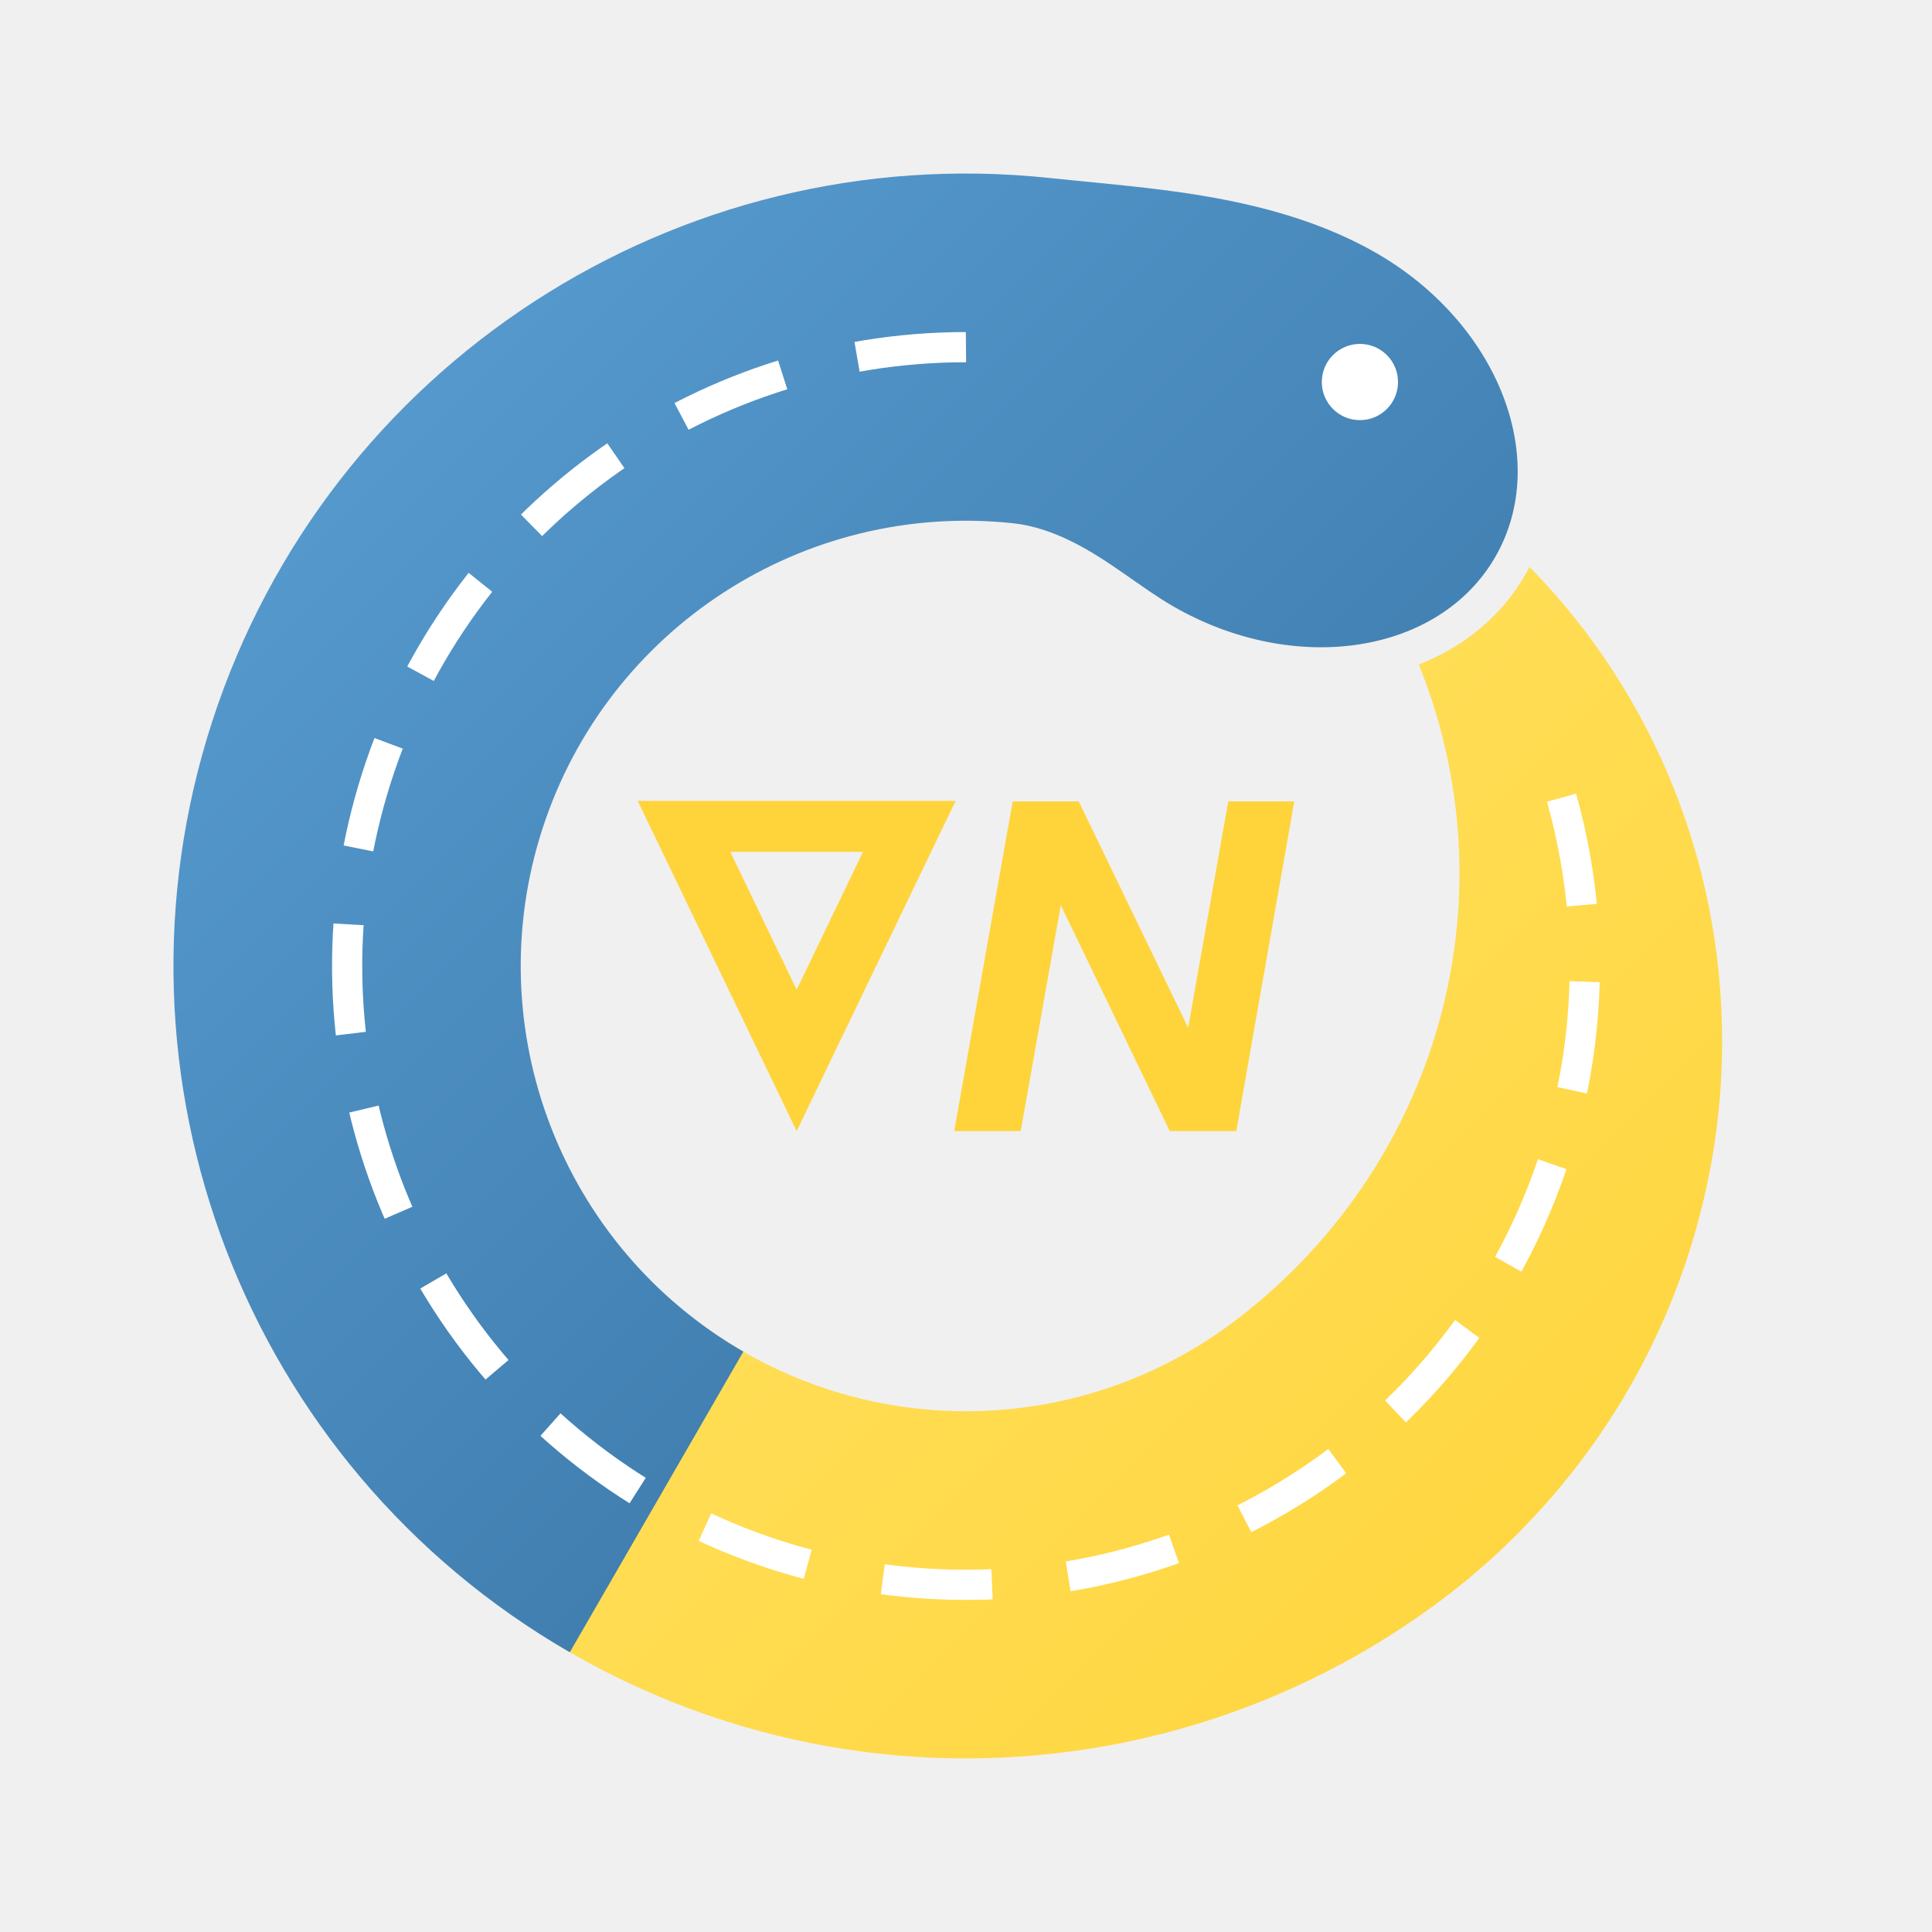
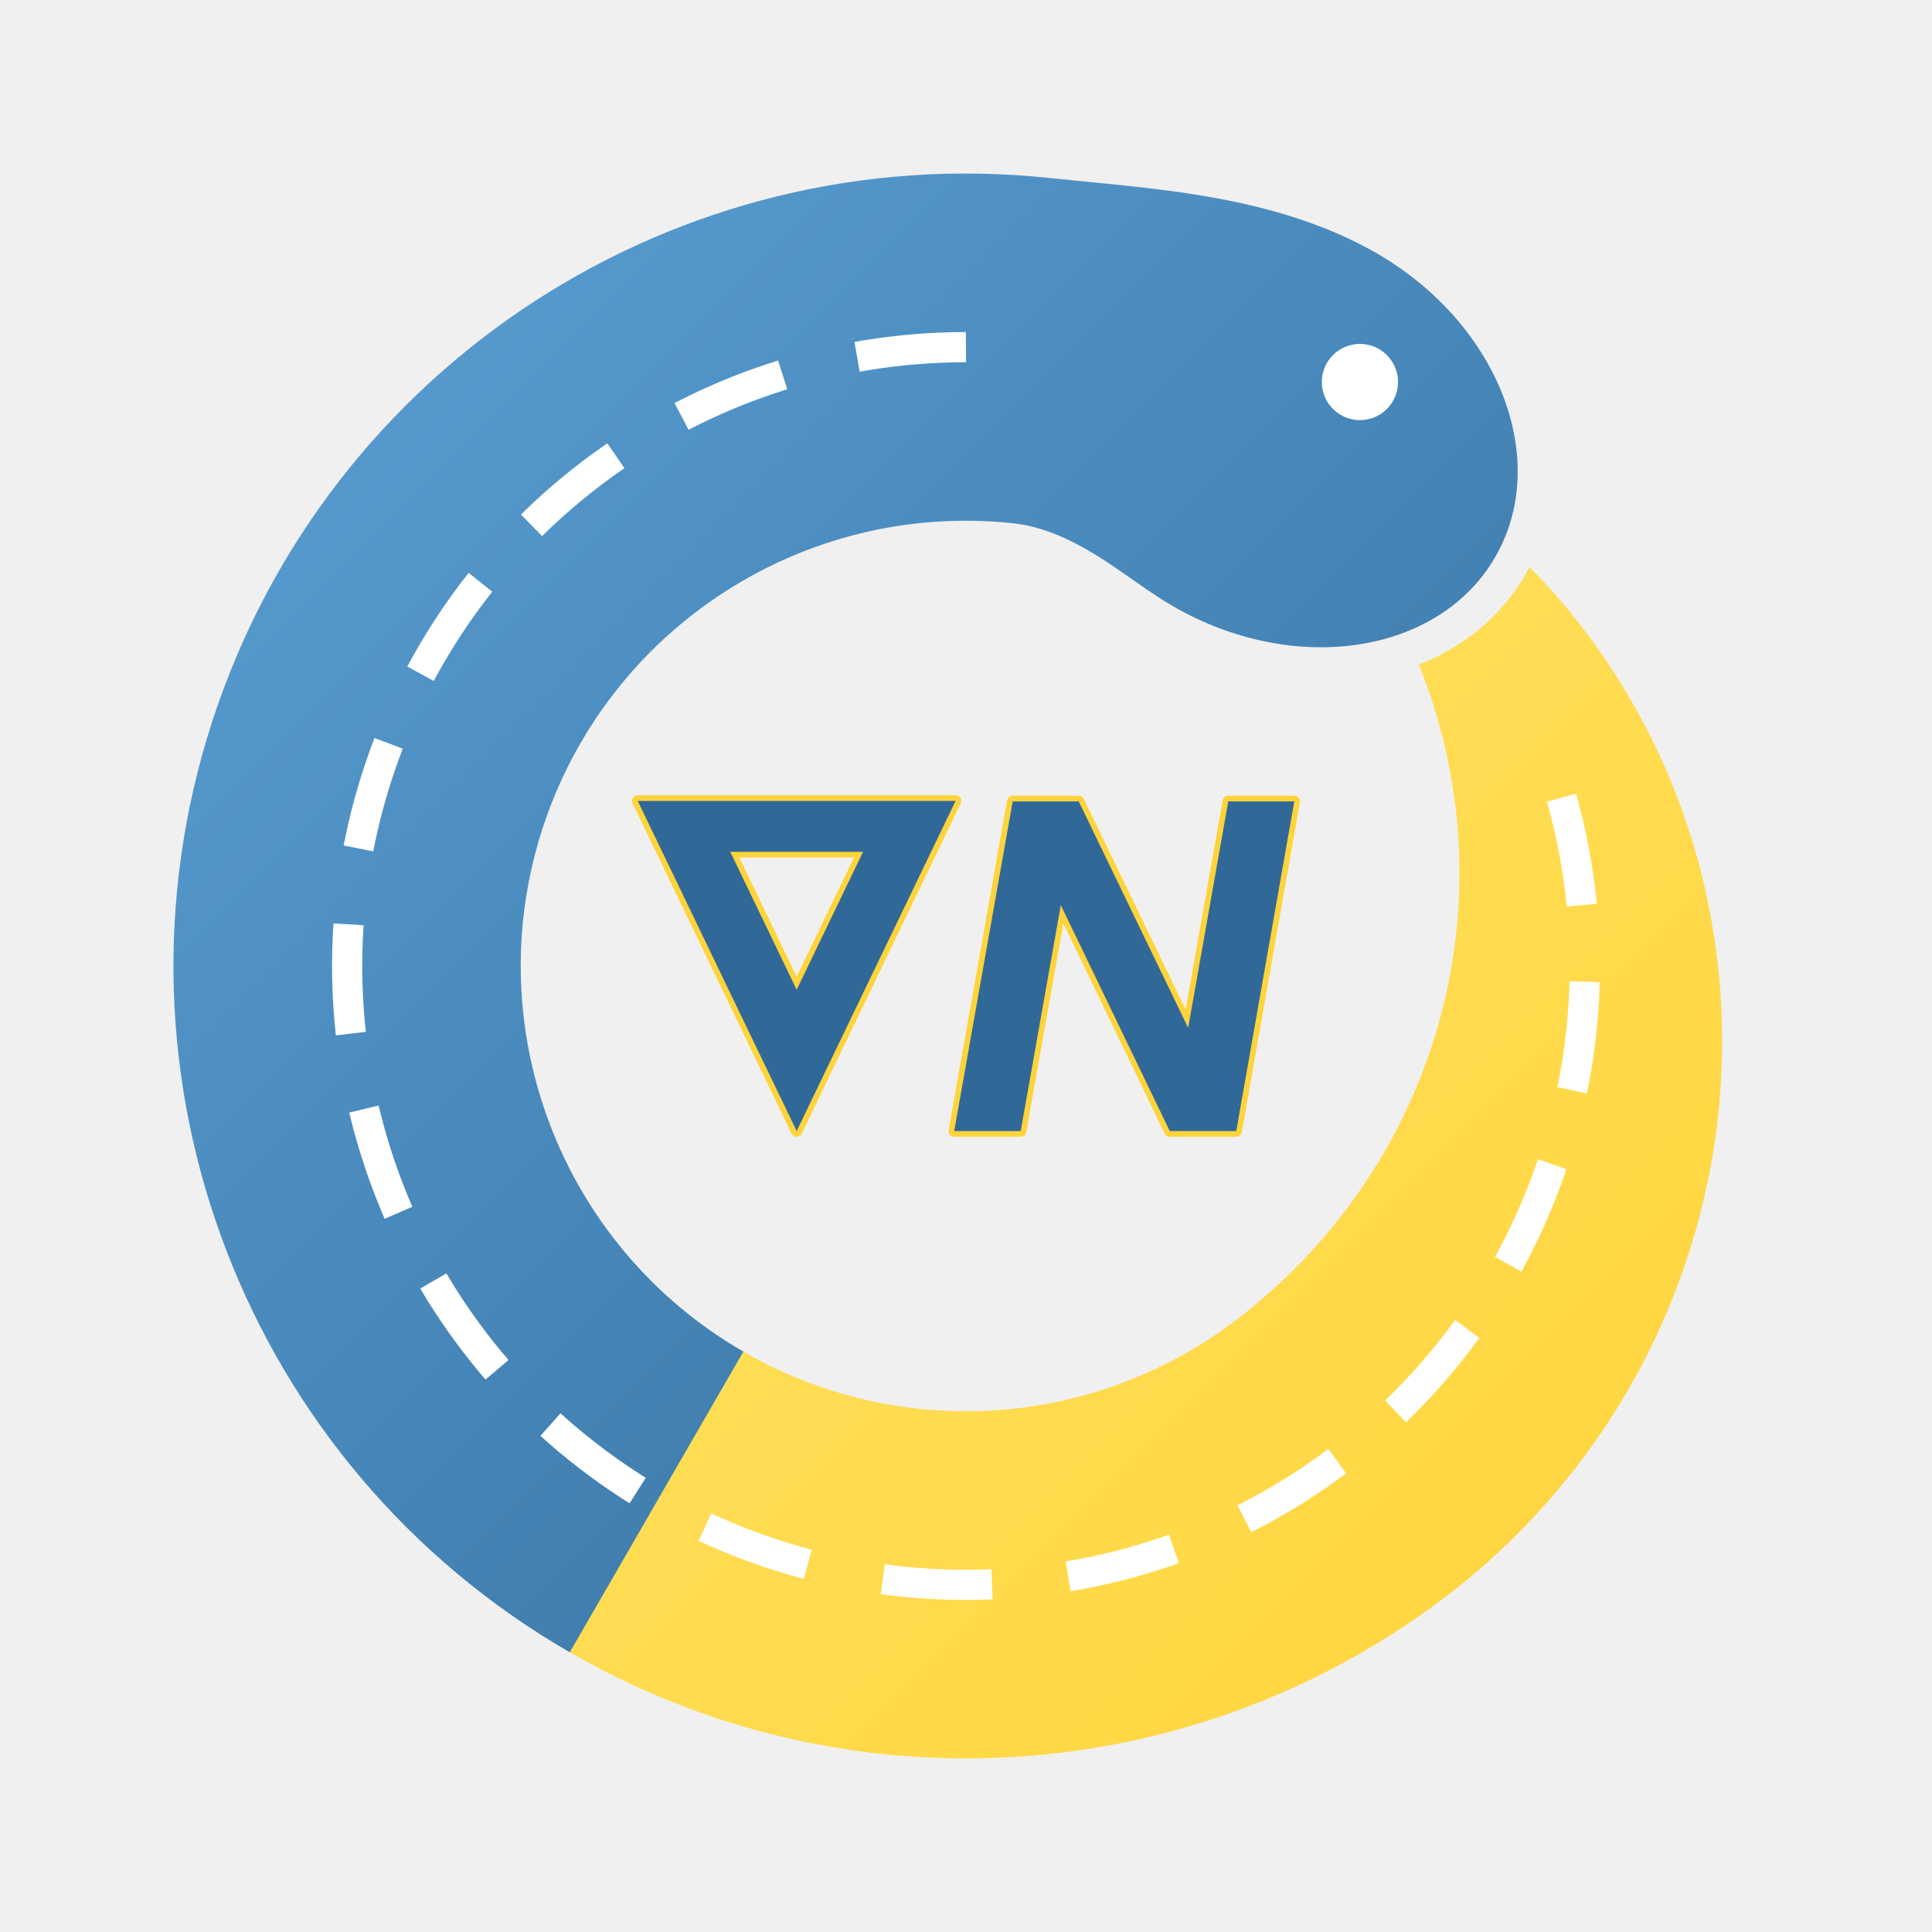
<svg xmlns="http://www.w3.org/2000/svg" width="512" height="512" viewBox="0 0 512 512" role="img">
  <defs>
    <linearGradient id="unsim-icon-transparent-dark-blue" gradientUnits="userSpaceOnUse" x1="60" y1="60" x2="452" y2="452">
      <stop offset="0" stop-color="#5A9FD4" />
      <stop offset="1" stop-color="#306998" />
    </linearGradient>
    <linearGradient id="unsim-icon-transparent-dark-yellow" gradientUnits="userSpaceOnUse" x1="60" y1="60" x2="452" y2="452">
      <stop offset="0" stop-color="#FFE873" />
      <stop offset="1" stop-color="#FFD43B" />
    </linearGradient>
    <clipPath id="unsim-icon-transparent-dark-bite">
      <path clip-rule="evenodd" d="M0 0H512V512H0Z M271.75 75.72 A76.50 63.00 30.00 1 0 404.25 152.22 A76.50 63.00 30.00 1 0 271.75 75.72Z" />
    </clipPath>
  </defs>
  <path fill="url(#unsim-icon-transparent-dark-yellow)" clip-path="url(#unsim-icon-transparent-dark-bite)" d="M146.28 435.05 A210.00 210.00 0 0 0 382.38 423.71 C402.87 408.27 420.10 388.54 432.60 366.35 C445.10 344.16 452.85 319.55 455.42 294.76 C457.98 269.98 455.38 245.06 448.24 222.10 C441.11 199.14 429.47 178.17 414.75 160.61 C400.04 143.06 382.28 128.93 363.20 118.79 A10.12 10.12 0 0 0 350.74 134.74 C363.24 149.28 372.48 165.66 378.40 182.46 C384.32 199.25 386.95 216.44 386.77 232.94 C386.60 249.45 383.64 265.27 378.56 279.82 C373.48 294.37 366.30 307.67 357.56 319.46 C348.82 331.25 338.53 341.56 327.01 350.24 A118.00 118.00 0 0 1 194.35 356.61 Z" />
  <path fill="url(#unsim-icon-transparent-dark-blue)" d="M151.00 437.87 A210.00 210.00 0 0 1 277.95 47.15 C287.67 48.17 297.44 48.99 307.31 50.23 C317.17 51.46 327.13 53.13 336.89 55.80 C346.65 58.46 356.21 62.13 365.00 67.21 A67.50 54.00 30.00 0 1 311.00 160.74 C306.57 158.18 302.38 155.14 297.98 152.09 C293.59 149.03 288.99 145.97 284.05 143.52 C279.10 141.06 273.80 139.22 268.33 138.65 A118.00 118.00 0 0 0 197.00 358.19 Z" />
  <path fill="none" stroke="#fff" stroke-width="8" stroke-dasharray="29.01 20.30" d="M413.82 211.41 C419.77 232.46 421.45 254.71 418.72 276.41 C416.00 298.12 408.88 319.26 397.92 338.19 C386.96 357.11 372.17 373.81 354.70 386.98 A164.00 164.00 0 1 1 256.00 92.00" />
  <circle cx="360.39" cy="101.24" r="10.1" fill="#fff" />
-   <g transform="translate(166.5 299.75) scale(0.125)" fill="#FFD43B">
-     <path d="M20 -700H694L357 0Z M497.7 -592H216.3L357 -299.7Z" />
-     <path d="M1289 0H1148L917 -479L832 0H691L815 -699H955L1187 -219L1272 -699H1412Z" />
-   </g>
+   <path transform="translate(166.5 299.75) scale(0.125)" fill="#306998" stroke="#FFD43B" stroke-width="24" stroke-linejoin="round" paint-order="stroke" d="M20 -700H694L357 0Z M497.7 -592H216.3L357 -299.7Z M1289 0H1148L917 -479L832 0H691L815 -699H955L1187 -219L1272 -699H1412Z" />
</svg>
